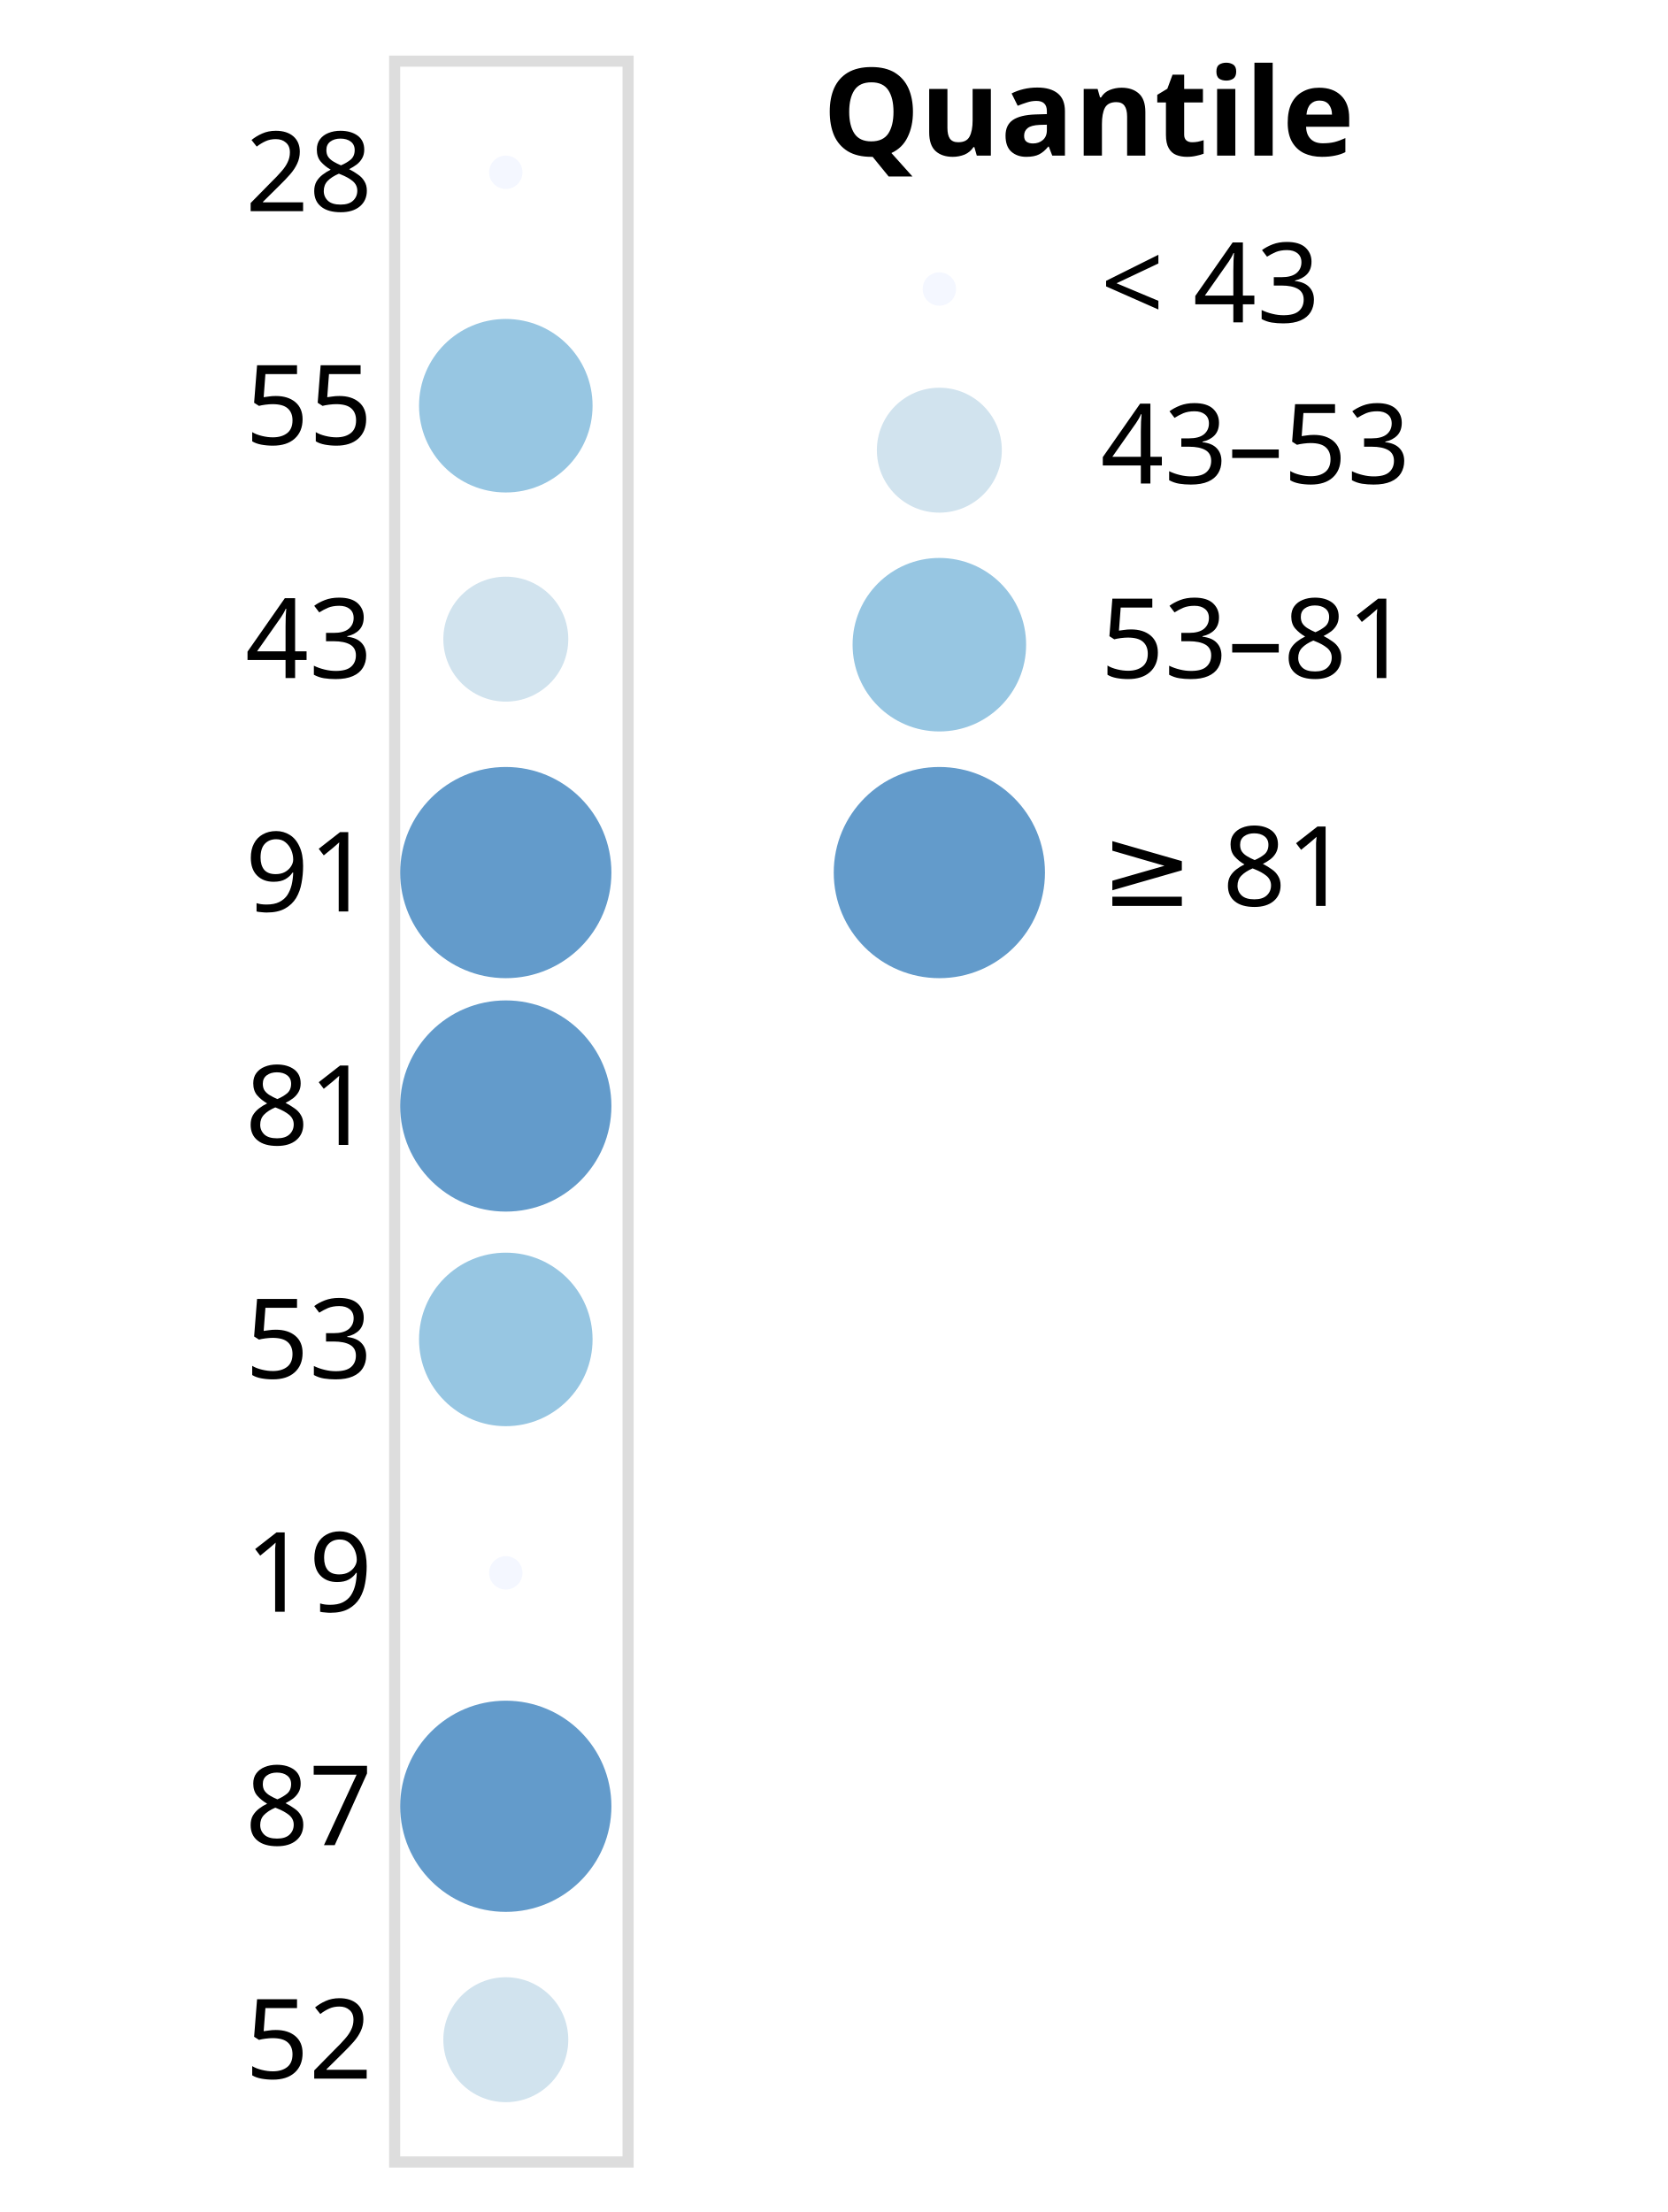
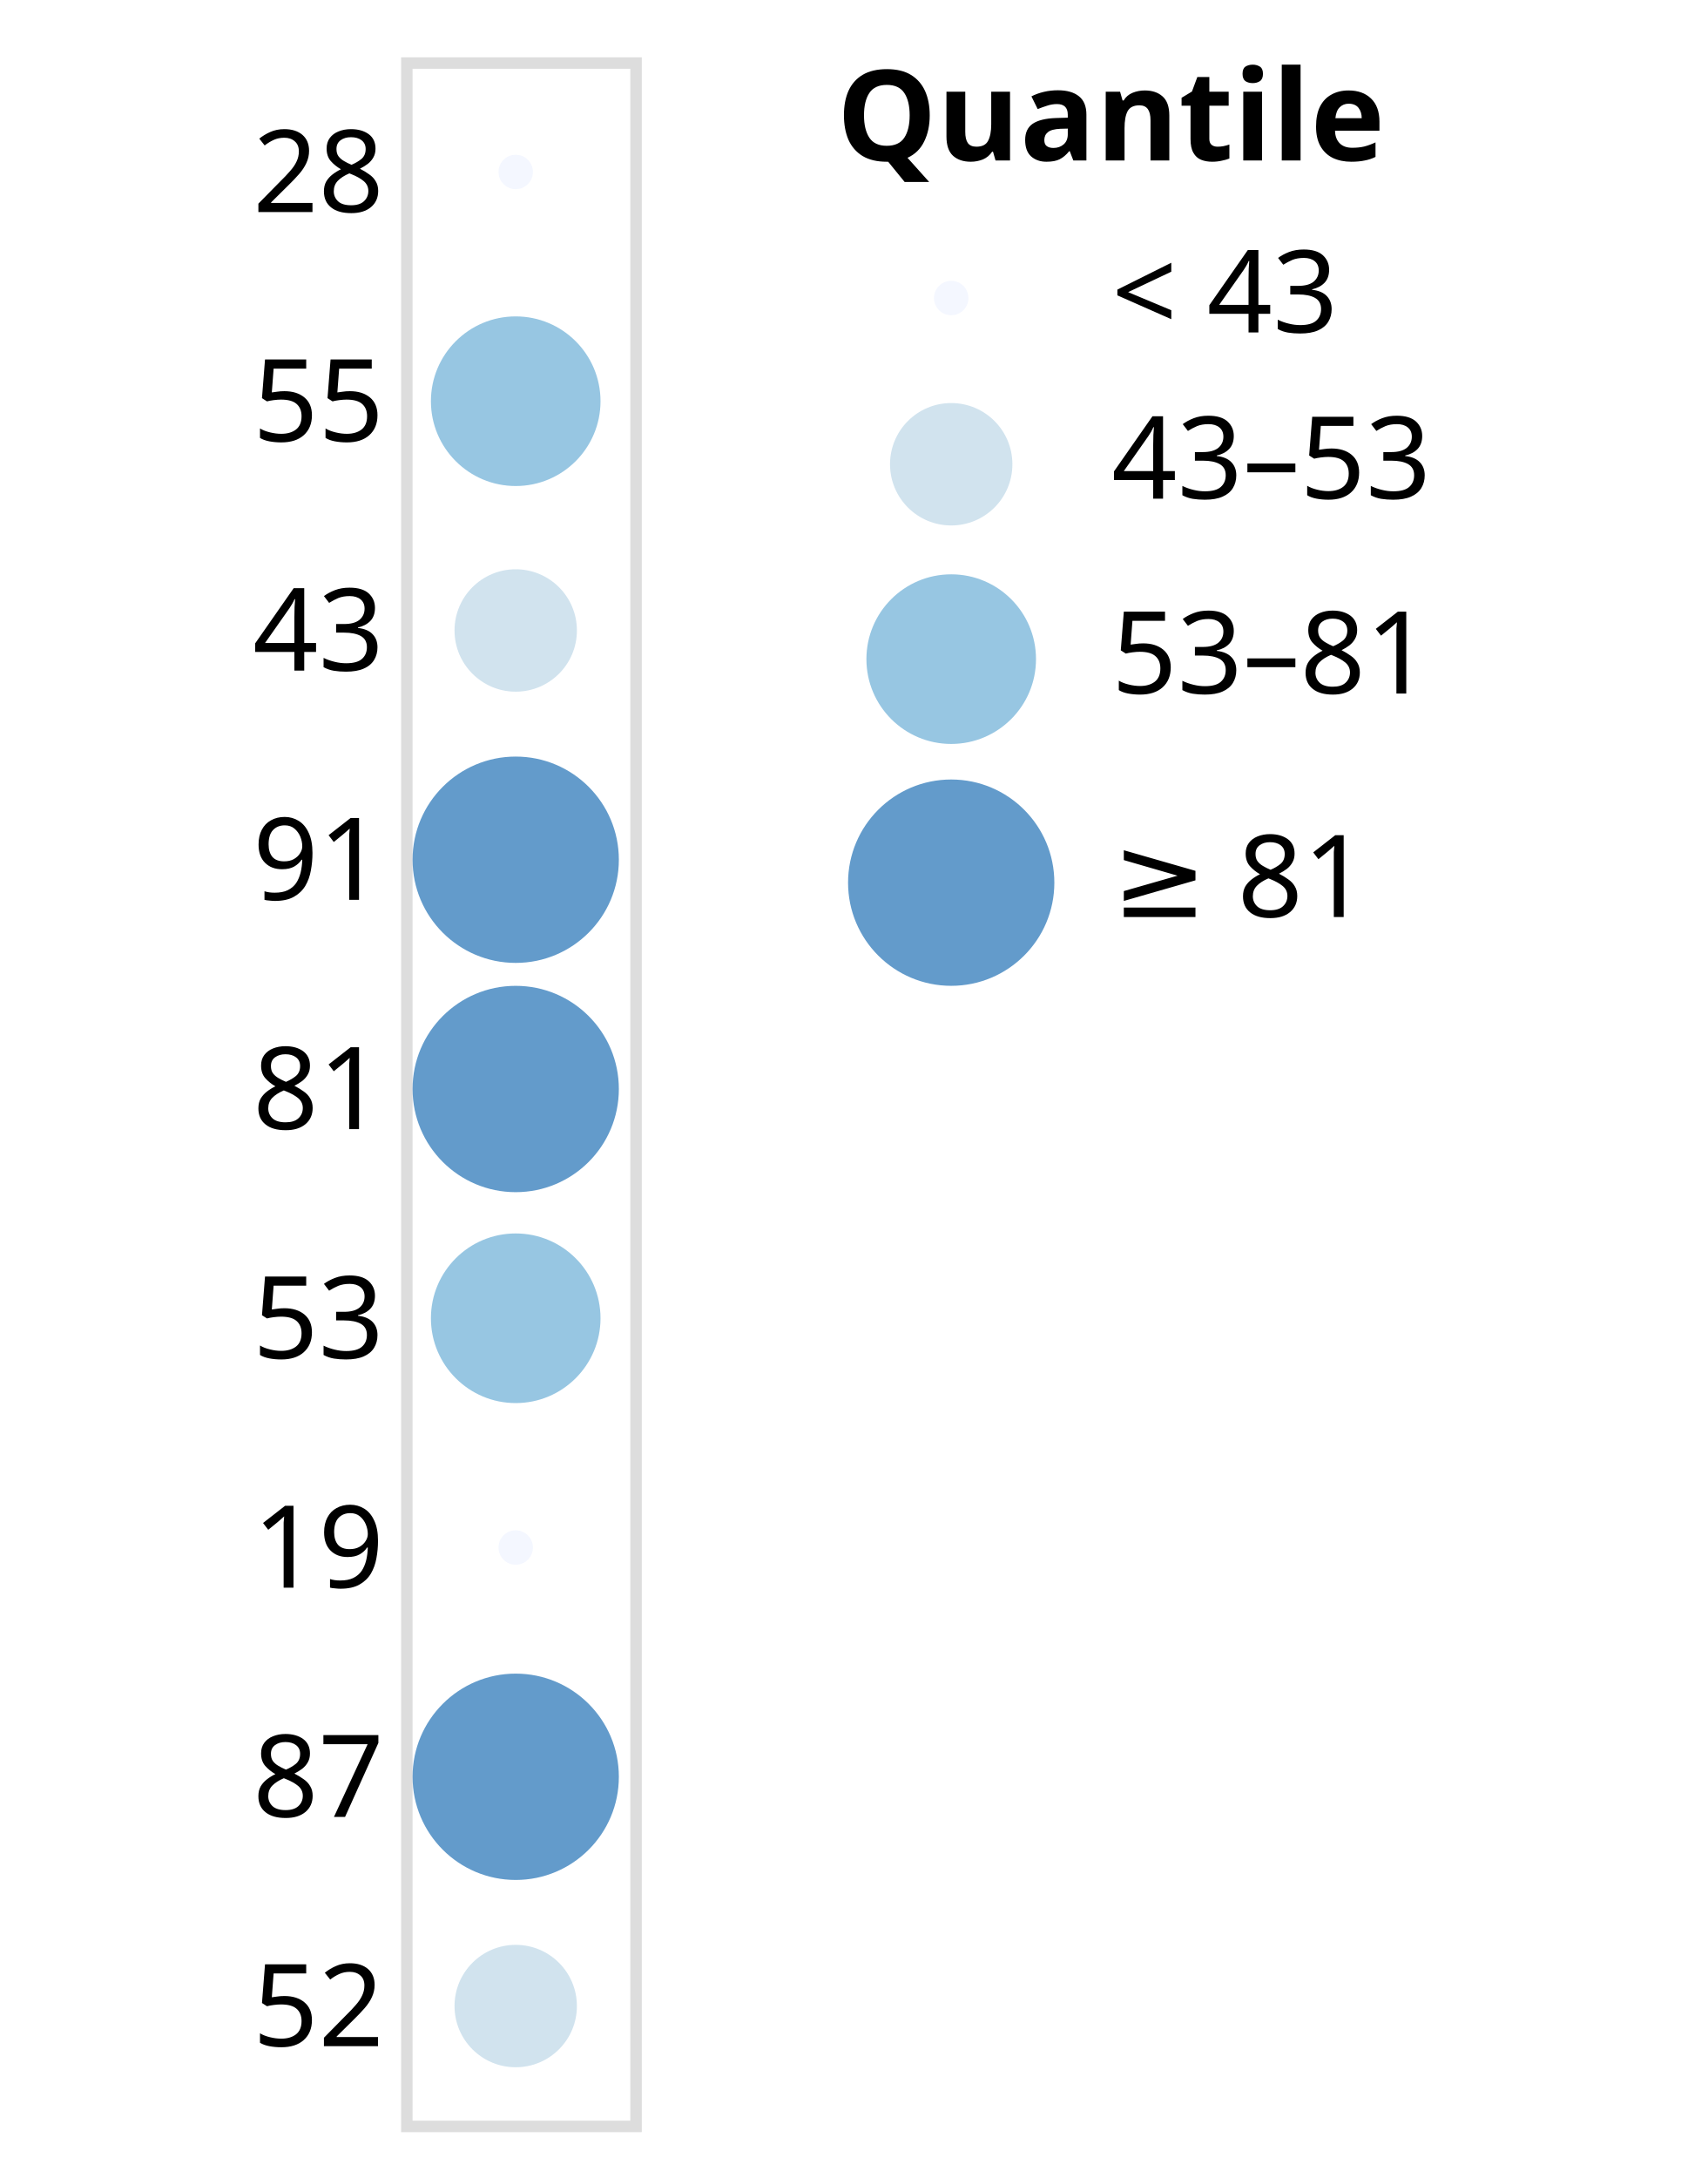
- <svg xmlns="http://www.w3.org/2000/svg" class="marks" width="150" height="199" viewBox="0 0 150 199" version="1.1">
+ <svg xmlns="http://www.w3.org/2000/svg" class="marks" width="149" height="190" viewBox="0 0 149 190" version="1.1">
  <g transform="translate(35,5)">
    <g class="mark-group role-frame root">
      <g transform="translate(0,0)">
-         <path class="background" d="M0.5,0.5h21v189h-21Z" style="fill: none; stroke: #ddd;" />
+         <path class="background" d="M0.5,0.5h20v180h-20Z" style="fill: none; stroke: #ddd;" />
        <g>
          <g class="mark-symbol role-mark marks">
-             <path transform="translate(10.5,10.5)" d="M1.5,0A1.5,1.5,0,1,1,-1.5,0A1.5,1.5,0,1,1,1.5,0" style="fill: #eff3ff; stroke-width: 2; opacity: 0.7;" />
-             <path transform="translate(10.5,31.5)" d="M7.805,0A7.805,7.805,0,1,1,-7.805,0A7.805,7.805,0,1,1,7.805,0" style="fill: #6baed6; stroke-width: 2; opacity: 0.7;" />
-             <path transform="translate(10.5,52.5)" d="M5.62,0A5.62,5.62,0,1,1,-5.62,0A5.62,5.62,0,1,1,5.62,0" style="fill: #bdd7e7; stroke-width: 2; opacity: 0.7;" />
-             <path transform="translate(10.5,73.5)" d="M9.5,0A9.5,9.5,0,1,1,-9.5,0A9.5,9.5,0,1,1,9.5,0" style="fill: #2171b5; stroke-width: 2; opacity: 0.7;" />
-             <path transform="translate(10.5,94.5)" d="M9.5,0A9.5,9.5,0,1,1,-9.5,0A9.5,9.5,0,1,1,9.5,0" style="fill: #2171b5; stroke-width: 2; opacity: 0.7;" />
-             <path transform="translate(10.5,115.5)" d="M7.805,0A7.805,7.805,0,1,1,-7.805,0A7.805,7.805,0,1,1,7.805,0" style="fill: #6baed6; stroke-width: 2; opacity: 0.7;" />
-             <path transform="translate(10.5,136.5)" d="M1.5,0A1.5,1.5,0,1,1,-1.5,0A1.5,1.5,0,1,1,1.5,0" style="fill: #eff3ff; stroke-width: 2; opacity: 0.7;" />
-             <path transform="translate(10.5,157.5)" d="M9.5,0A9.5,9.5,0,1,1,-9.5,0A9.5,9.5,0,1,1,9.5,0" style="fill: #2171b5; stroke-width: 2; opacity: 0.7;" />
-             <path transform="translate(10.5,178.5)" d="M5.62,0A5.62,5.62,0,1,1,-5.62,0A5.62,5.62,0,1,1,5.62,0" style="fill: #bdd7e7; stroke-width: 2; opacity: 0.7;" />
+             <path transform="translate(10,10)" d="M1.5,0A1.5,1.5,0,1,1,-1.5,0A1.5,1.5,0,1,1,1.5,0" style="fill: #eff3ff; stroke-width: 2; opacity: 0.7;" />
+             <path transform="translate(10,30)" d="M7.399,0A7.399,7.399,0,1,1,-7.399,0A7.399,7.399,0,1,1,7.399,0" style="fill: #6baed6; stroke-width: 2; opacity: 0.7;" />
+             <path transform="translate(10,50)" d="M5.339,0A5.339,5.339,0,1,1,-5.339,0A5.339,5.339,0,1,1,5.339,0" style="fill: #bdd7e7; stroke-width: 2; opacity: 0.7;" />
+             <path transform="translate(10,70)" d="M9,0A9,9,0,1,1,-9,0A9,9,0,1,1,9,0" style="fill: #2171b5; stroke-width: 2; opacity: 0.7;" />
+             <path transform="translate(10,90)" d="M9,0A9,9,0,1,1,-9,0A9,9,0,1,1,9,0" style="fill: #2171b5; stroke-width: 2; opacity: 0.7;" />
+             <path transform="translate(10,110)" d="M7.399,0A7.399,7.399,0,1,1,-7.399,0A7.399,7.399,0,1,1,7.399,0" style="fill: #6baed6; stroke-width: 2; opacity: 0.7;" />
+             <path transform="translate(10,130)" d="M1.5,0A1.5,1.5,0,1,1,-1.5,0A1.5,1.5,0,1,1,1.5,0" style="fill: #eff3ff; stroke-width: 2; opacity: 0.7;" />
+             <path transform="translate(10,150)" d="M9,0A9,9,0,1,1,-9,0A9,9,0,1,1,9,0" style="fill: #2171b5; stroke-width: 2; opacity: 0.7;" />
+             <path transform="translate(10,170)" d="M5.339,0A5.339,5.339,0,1,1,-5.339,0A5.339,5.339,0,1,1,5.339,0" style="fill: #bdd7e7; stroke-width: 2; opacity: 0.7;" />
          </g>
          <g class="mark-group role-legend">
-             <g transform="translate(39,0)">
-               <path class="background" d="M0,0h71v83h-71Z" style="pointer-events: none; fill: none;" />
+             <g transform="translate(38,0)">
+               <path class="background" d="M0,0h71v81h-71Z" style="pointer-events: none; fill: none;" />
              <g>
                <g class="mark-group role-legend-entry">
                  <g transform="translate(0,16)">
                    <path class="background" d="M0,0h0v0h0Z" style="pointer-events: none; fill: none;" />
                    <g>
                      <g class="mark-group role-scope">
                        <g transform="translate(0,0)">
-                           <path class="background" d="M0,0h66v11h-66Z" style="pointer-events: none; fill: none; opacity: 1;" />
+                           <path class="background" d="M0,0h65v11h-65Z" style="pointer-events: none; fill: none; opacity: 1;" />
                          <g>
                            <g class="mark-symbol role-legend-symbol" style="pointer-events: none;">
-                               <path transform="translate(10.5,5)" d="M1.5,0A1.5,1.5,0,1,1,-1.5,0A1.5,1.5,0,1,1,1.5,0" style="fill: #eff3ff; stroke-width: 1.5; opacity: 0.7;" />
+                               <path transform="translate(10,5)" d="M1.5,0A1.5,1.5,0,1,1,-1.5,0A1.5,1.5,0,1,1,1.5,0" style="fill: #eff3ff; stroke-width: 1.5; opacity: 0.7;" />
                            </g>
                            <g class="mark-text role-legend-label" style="pointer-events: none;">
-                               <text text-anchor="start" transform="translate(25,8)" style="font-family: sans-serif; font-size: 10px; fill: #000; opacity: 1;">&lt; 43</text>
+                               <text text-anchor="start" transform="translate(24,8)" style="font-family: sans-serif; font-size: 10px; fill: #000; opacity: 1;">&lt; 43</text>
                            </g>
                          </g>
                        </g>
                        <g transform="translate(0,13)">
-                           <path class="background" d="M0,0h66v12.5h-66Z" style="pointer-events: none; fill: none; opacity: 1;" />
+                           <path class="background" d="M0,0h65v12.5h-65Z" style="pointer-events: none; fill: none; opacity: 1;" />
                          <g>
                            <g class="mark-symbol role-legend-symbol" style="pointer-events: none;">
-                               <path transform="translate(10.5,6.5)" d="M5.62,0A5.62,5.62,0,1,1,-5.62,0A5.62,5.62,0,1,1,5.62,0" style="fill: #bdd7e7; stroke-width: 1.5; opacity: 0.7;" />
+                               <path transform="translate(10,6.5)" d="M5.339,0A5.339,5.339,0,1,1,-5.339,0A5.339,5.339,0,1,1,5.339,0" style="fill: #bdd7e7; stroke-width: 1.5; opacity: 0.7;" />
                            </g>
                            <g class="mark-text role-legend-label" style="pointer-events: none;">
-                               <text text-anchor="start" transform="translate(25,9.5)" style="font-family: sans-serif; font-size: 10px; fill: #000; opacity: 1;">43–53</text>
+                               <text text-anchor="start" transform="translate(24,9.5)" style="font-family: sans-serif; font-size: 10px; fill: #000; opacity: 1;">43–53</text>
                            </g>
                          </g>
                        </g>
                        <g transform="translate(0,28)">
-                           <path class="background" d="M0,0h66v16.805h-66Z" style="pointer-events: none; fill: none; opacity: 1;" />
+                           <path class="background" d="M0,0h65v15.899h-65Z" style="pointer-events: none; fill: none; opacity: 1;" />
                          <g>
                            <g class="mark-symbol role-legend-symbol" style="pointer-events: none;">
-                               <path transform="translate(10.5,9)" d="M7.805,0A7.805,7.805,0,1,1,-7.805,0A7.805,7.805,0,1,1,7.805,0" style="fill: #6baed6; stroke-width: 1.5; opacity: 0.7;" />
+                               <path transform="translate(10,8.5)" d="M7.399,0A7.399,7.399,0,1,1,-7.399,0A7.399,7.399,0,1,1,7.399,0" style="fill: #6baed6; stroke-width: 1.5; opacity: 0.7;" />
                            </g>
                            <g class="mark-text role-legend-label" style="pointer-events: none;">
-                               <text text-anchor="start" transform="translate(25,12)" style="font-family: sans-serif; font-size: 10px; fill: #000; opacity: 1;">53–81</text>
+                               <text text-anchor="start" transform="translate(24,11.5)" style="font-family: sans-serif; font-size: 10px; fill: #000; opacity: 1;">53–81</text>
                            </g>
                          </g>
                        </g>
-                         <g transform="translate(0,47)">
-                           <path class="background" d="M0,0h66v20h-66Z" style="pointer-events: none; fill: none; opacity: 1;" />
+                         <g transform="translate(0,46)">
+                           <path class="background" d="M0,0h65v19h-65Z" style="pointer-events: none; fill: none; opacity: 1;" />
                          <g>
                            <g class="mark-symbol role-legend-symbol" style="pointer-events: none;">
-                               <path transform="translate(10.5,10.5)" d="M9.5,0A9.5,9.5,0,1,1,-9.5,0A9.5,9.5,0,1,1,9.5,0" style="fill: #2171b5; stroke-width: 1.5; opacity: 0.7;" />
+                               <path transform="translate(10,10)" d="M9,0A9,9,0,1,1,-9,0A9,9,0,1,1,9,0" style="fill: #2171b5; stroke-width: 1.5; opacity: 0.7;" />
                            </g>
                            <g class="mark-text role-legend-label" style="pointer-events: none;">
-                               <text text-anchor="start" transform="translate(25,13.5)" style="font-family: sans-serif; font-size: 10px; fill: #000; opacity: 1;">≥ 81</text>
+                               <text text-anchor="start" transform="translate(24,13)" style="font-family: sans-serif; font-size: 10px; fill: #000; opacity: 1;">≥ 81</text>
                            </g>
                          </g>
                        </g>
                      </g>
                    </g>
                  </g>
                </g>
                <g class="mark-text role-legend-title" style="pointer-events: none;">
                  <text text-anchor="start" transform="translate(0,9)" style="font-family: sans-serif; font-size: 11px; font-weight: bold; fill: #000; opacity: 1;">Quantile</text>
                </g>
              </g>
            </g>
          </g>
          <g class="mark-group role-axis">
            <g transform="translate(0.5,0.5)">
              <path class="background" d="M0,0h0v0h0Z" style="pointer-events: none; fill: none;" />
              <g>
                <g class="mark-text role-axis-label" style="pointer-events: none;">
-                   <text text-anchor="end" transform="translate(-2,13.5)" style="font-family: sans-serif; font-size: 10px; fill: #000; opacity: 1;">28</text>
-                   <text text-anchor="end" transform="translate(-2,34.5)" style="font-family: sans-serif; font-size: 10px; fill: #000; opacity: 1;">55</text>
-                   <text text-anchor="end" transform="translate(-2,55.5)" style="font-family: sans-serif; font-size: 10px; fill: #000; opacity: 1;">43</text>
-                   <text text-anchor="end" transform="translate(-2,76.5)" style="font-family: sans-serif; font-size: 10px; fill: #000; opacity: 1;">91</text>
-                   <text text-anchor="end" transform="translate(-2,97.5)" style="font-family: sans-serif; font-size: 10px; fill: #000; opacity: 1;">81</text>
-                   <text text-anchor="end" transform="translate(-2,118.5)" style="font-family: sans-serif; font-size: 10px; fill: #000; opacity: 1;">53</text>
-                   <text text-anchor="end" transform="translate(-2,139.5)" style="font-family: sans-serif; font-size: 10px; fill: #000; opacity: 1;">19</text>
-                   <text text-anchor="end" transform="translate(-2,160.5)" style="font-family: sans-serif; font-size: 10px; fill: #000; opacity: 1;">87</text>
-                   <text text-anchor="end" transform="translate(-2,181.5)" style="font-family: sans-serif; font-size: 10px; fill: #000; opacity: 1;">52</text>
+                   <text text-anchor="end" transform="translate(-2,13)" style="font-family: sans-serif; font-size: 10px; fill: #000; opacity: 1;">28</text>
+                   <text text-anchor="end" transform="translate(-2,33)" style="font-family: sans-serif; font-size: 10px; fill: #000; opacity: 1;">55</text>
+                   <text text-anchor="end" transform="translate(-2,53)" style="font-family: sans-serif; font-size: 10px; fill: #000; opacity: 1;">43</text>
+                   <text text-anchor="end" transform="translate(-2,73)" style="font-family: sans-serif; font-size: 10px; fill: #000; opacity: 1;">91</text>
+                   <text text-anchor="end" transform="translate(-2,93)" style="font-family: sans-serif; font-size: 10px; fill: #000; opacity: 1;">81</text>
+                   <text text-anchor="end" transform="translate(-2,113)" style="font-family: sans-serif; font-size: 10px; fill: #000; opacity: 1;">53</text>
+                   <text text-anchor="end" transform="translate(-2,133)" style="font-family: sans-serif; font-size: 10px; fill: #000; opacity: 1;">19</text>
+                   <text text-anchor="end" transform="translate(-2,153)" style="font-family: sans-serif; font-size: 10px; fill: #000; opacity: 1;">87</text>
+                   <text text-anchor="end" transform="translate(-2,173)" style="font-family: sans-serif; font-size: 10px; fill: #000; opacity: 1;">52</text>
                </g>
              </g>
            </g>
          </g>
        </g>
      </g>
    </g>
  </g>
</svg>
